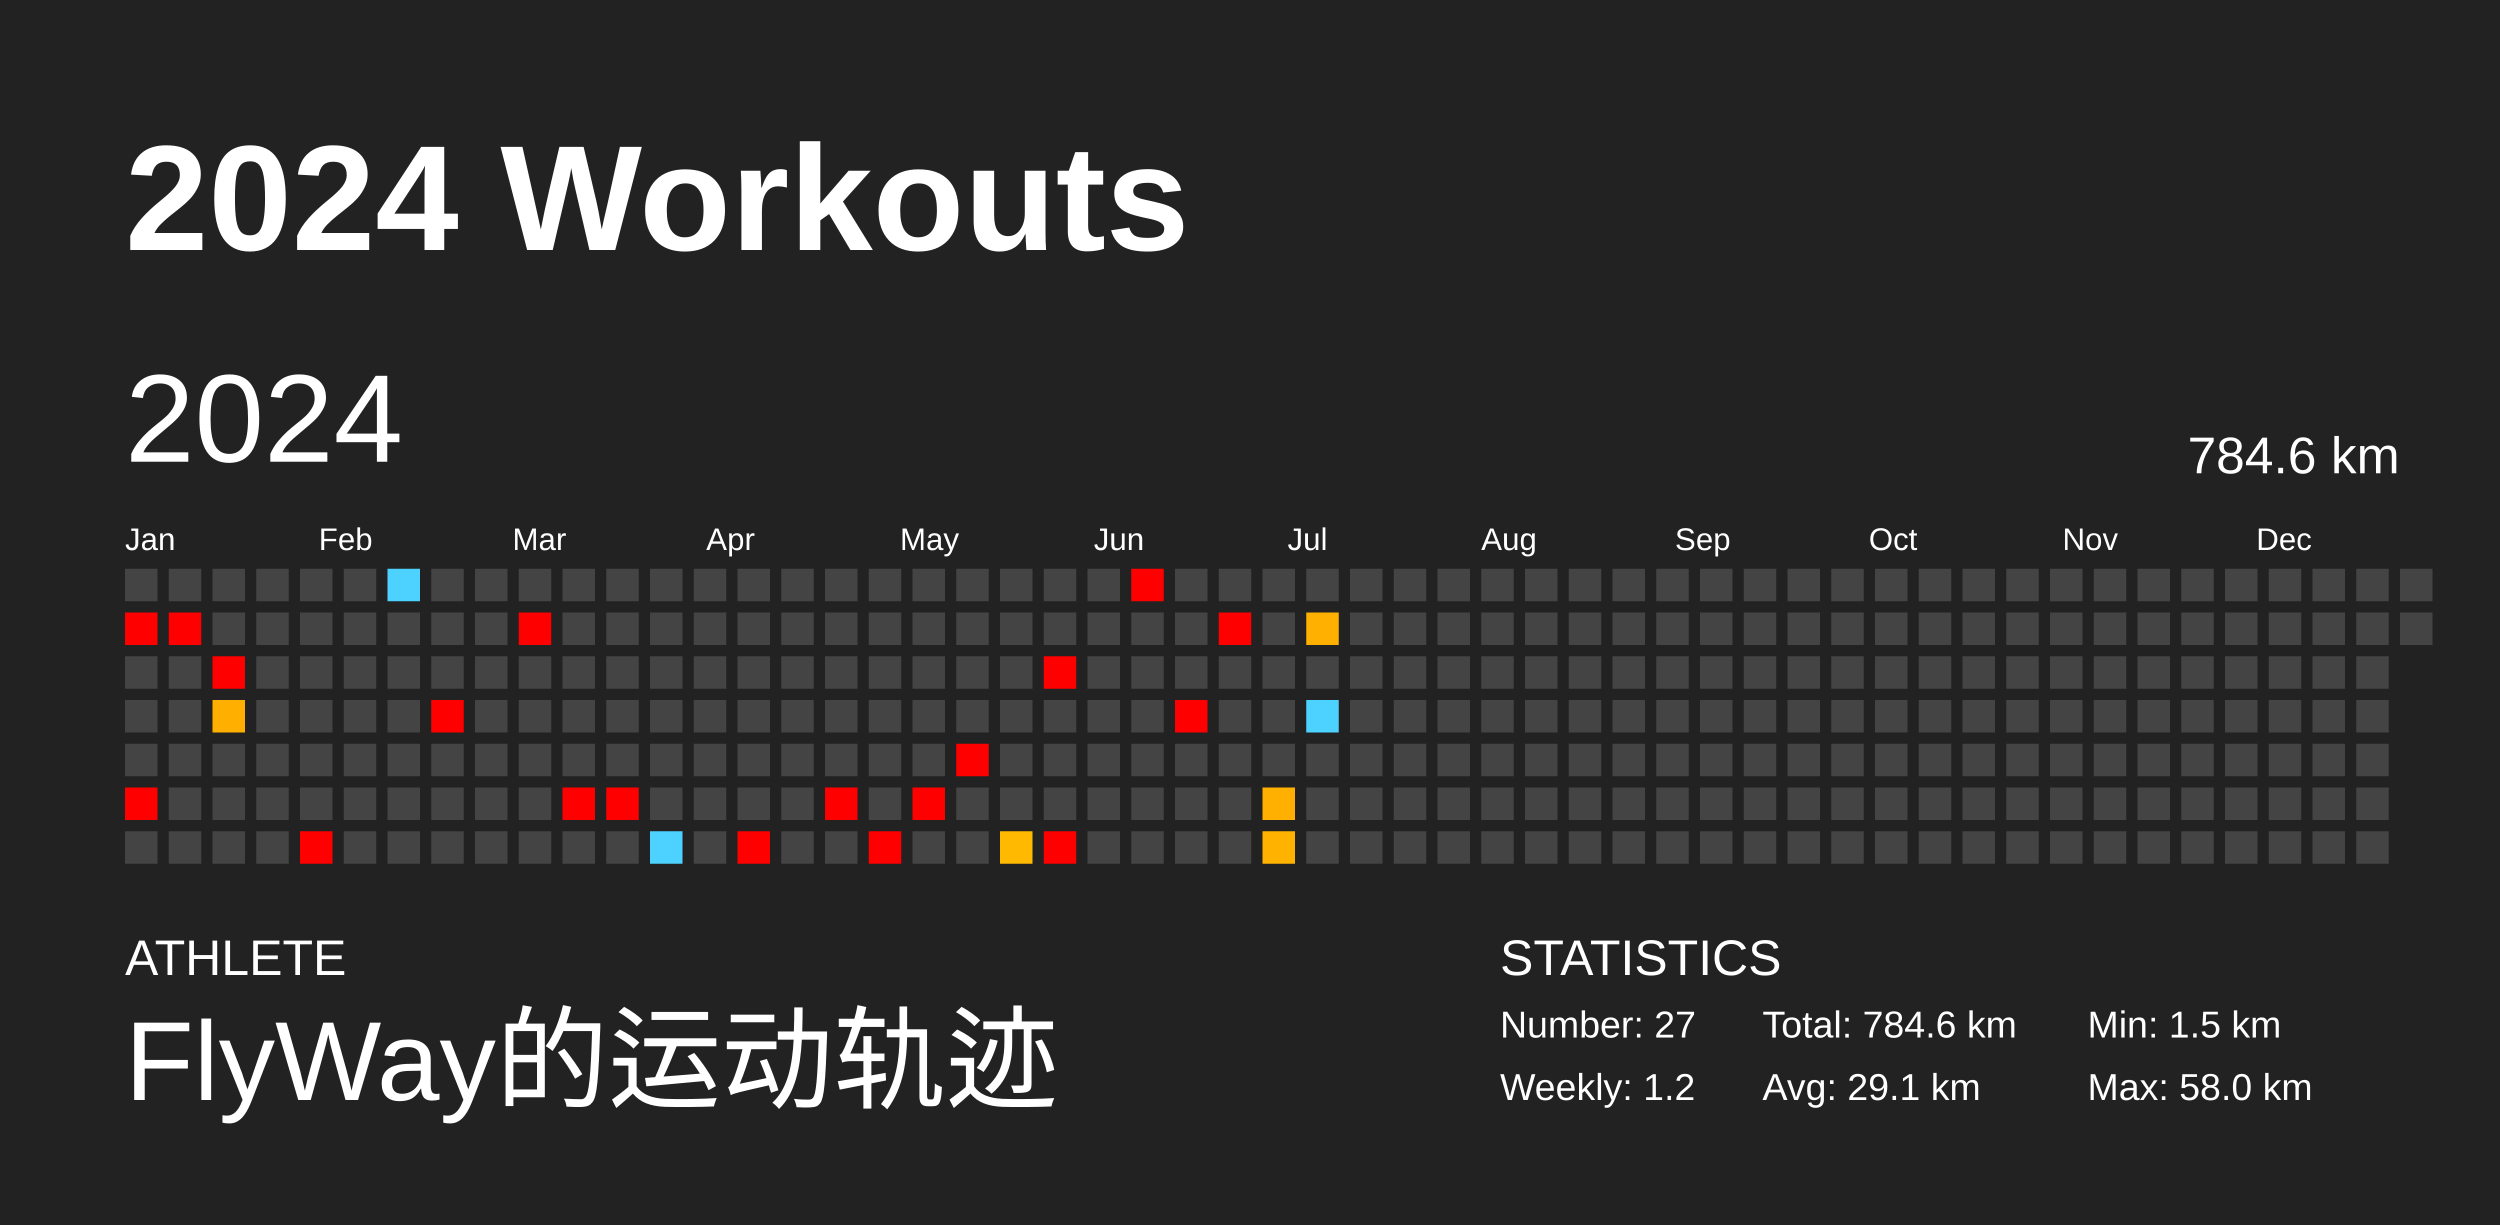
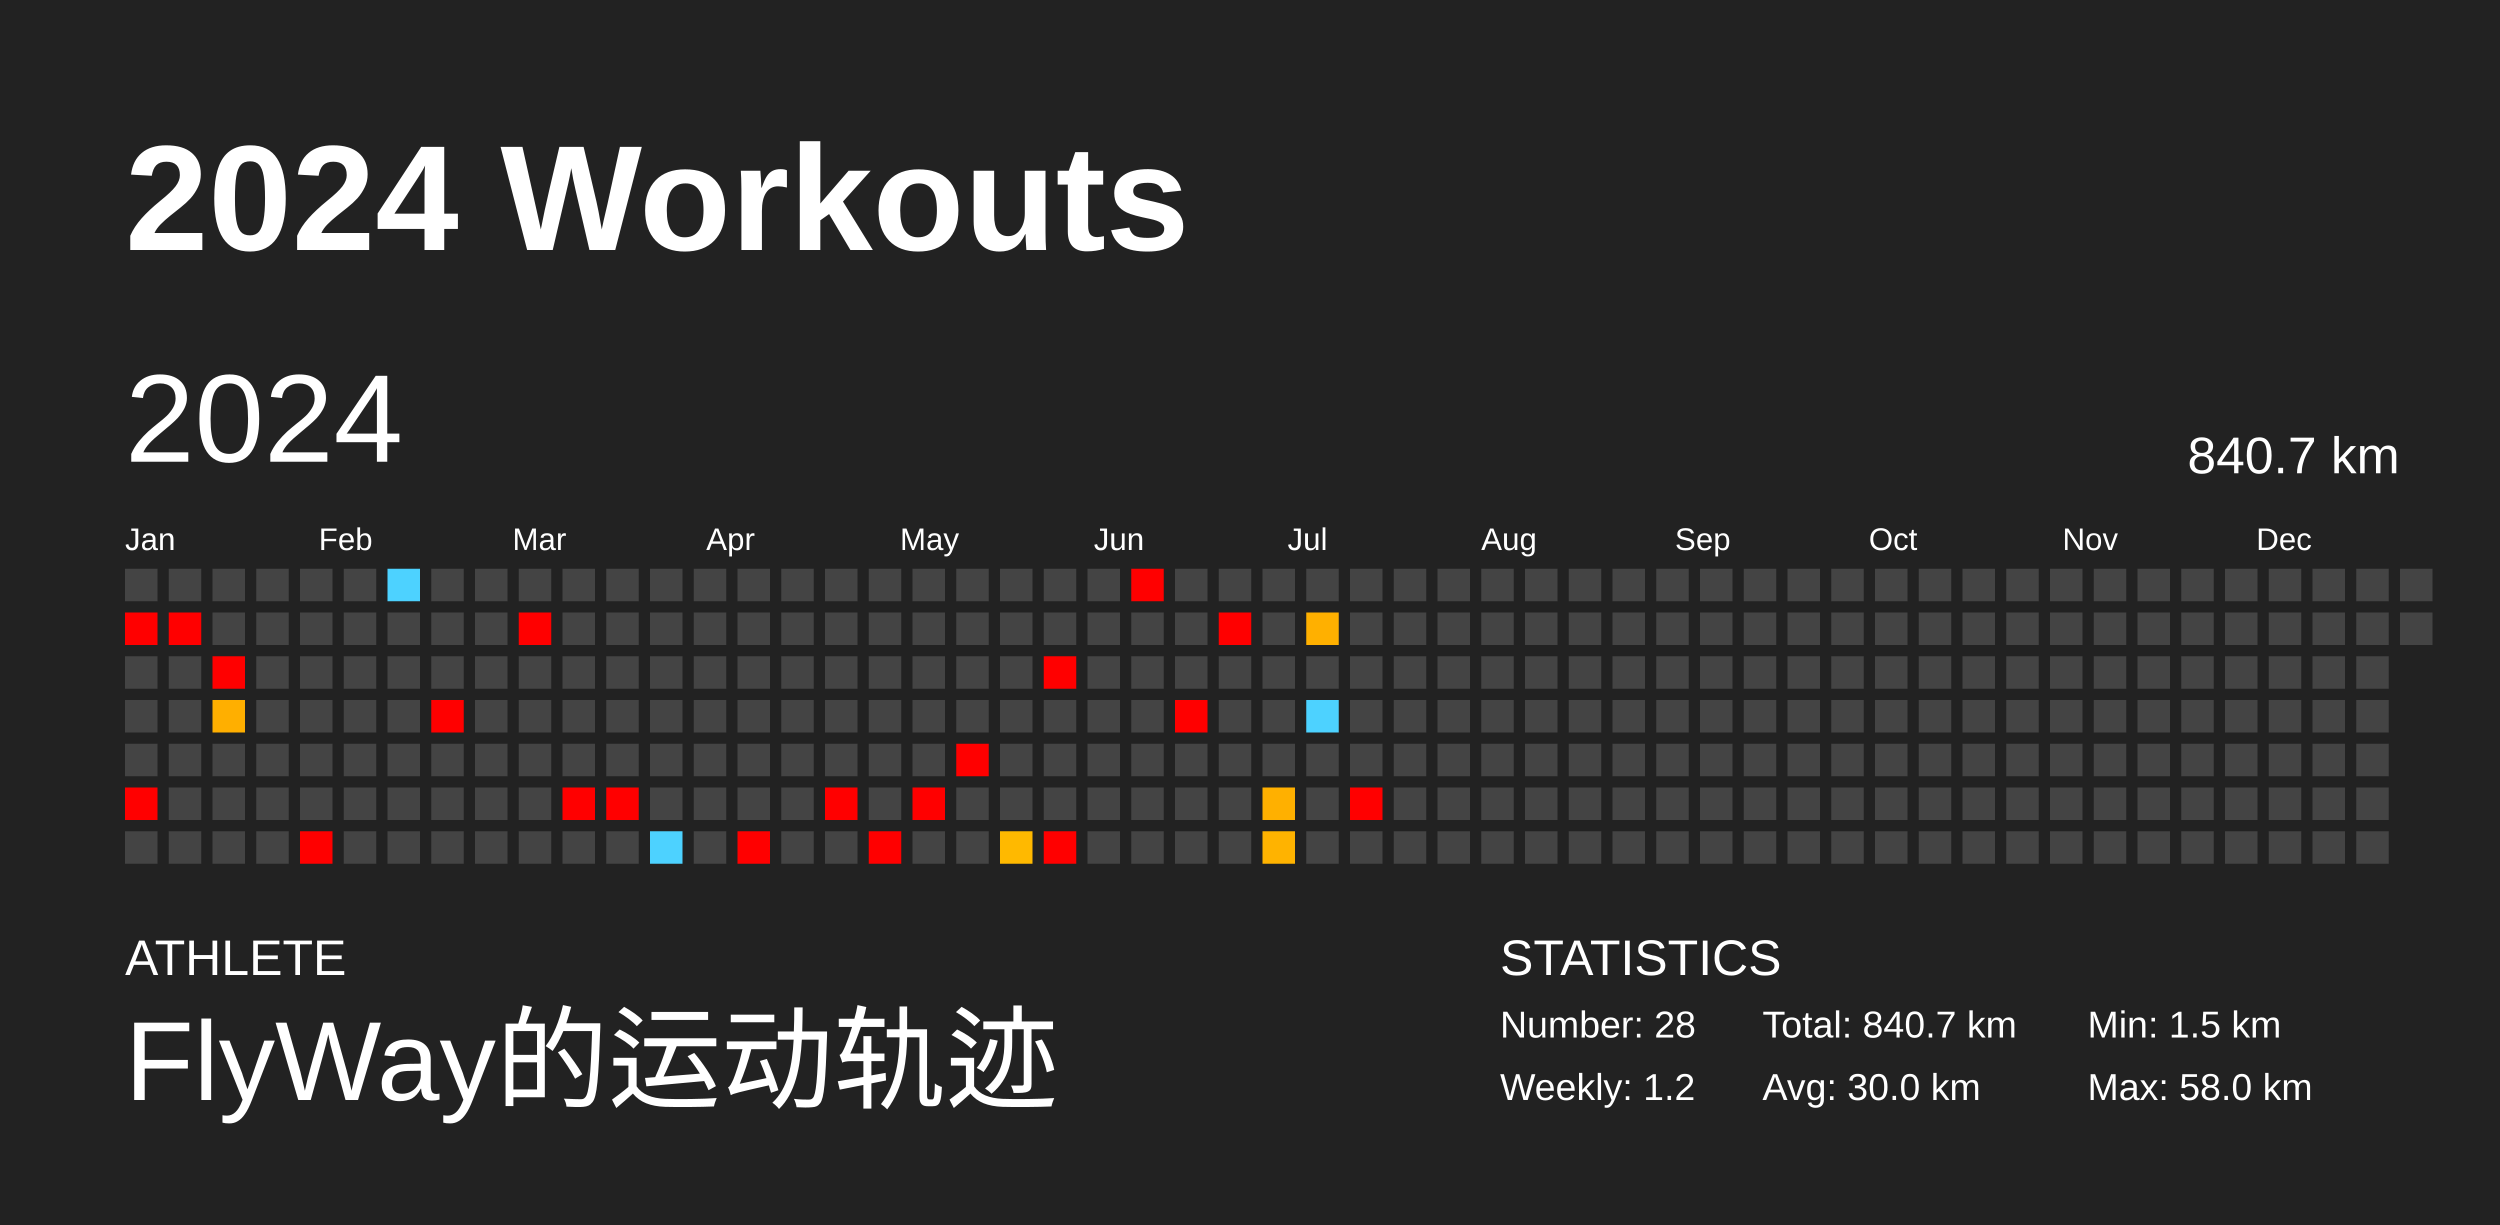
<svg xmlns="http://www.w3.org/2000/svg" baseProfile="full" height="98mm" version="1.1" viewBox="0,0,200,98" width="200mm">
  <defs />
  <rect fill="#222222" height="98" width="200" x="0" y="0" />
  <text fill="#FFFFFF" style="font-size:12px; font-family:Arial; font-weight:bold;" x="10" y="20">2024 Workouts</text>
  <text fill="#FFFFFF" style="font-size:4px; font-family:Arial" x="10" y="78">ATHLETE</text>
  <text fill="#FFFFFF" style="font-size:9px; font-family:Arial" x="10" y="88">FlyWay的运动轨迹</text>
  <text fill="#FFFFFF" style="font-size:4px; font-family:Arial" x="120" y="78">STATISTICS</text>
-   <text fill="#FFFFFF" style="font-size:3px; font-family:Arial" x="120" y="83">Number: 27</text>
+   <text fill="#FFFFFF" style="font-size:3px; font-family:Arial" x="120" y="83">Number: 28</text>
  <text fill="#FFFFFF" style="font-size:3px; font-family:Arial" x="120" y="88">Weekly: 1.2</text>
-   <text fill="#FFFFFF" style="font-size:3px; font-family:Arial" x="141" y="83">Total: 784.6 km</text>
-   <text fill="#FFFFFF" style="font-size:3px; font-family:Arial" x="141" y="88">Avg: 29.1 km</text>
+   <text fill="#FFFFFF" style="font-size:3px; font-family:Arial" x="141" y="83">Total: 840.7 km</text>
+   <text fill="#FFFFFF" style="font-size:3px; font-family:Arial" x="141" y="88">Avg: 30.0 km</text>
  <text fill="#FFFFFF" style="font-size:3px; font-family:Arial" x="167" y="83">Min: 1.5 km</text>
  <text fill="#FFFFFF" style="font-size:3px; font-family:Arial" x="167" y="88">Max: 58.0 km</text>
  <text dominant-baseline="hanging" fill="#FFFFFF" style="font-size:10.0px; font-family:Arial;" x="10" y="30">2024</text>
-   <text dominant-baseline="hanging" fill="#FFFFFF" style="font-size:4.125px; font-family:Arial;" x="175" y="35">784.6 km</text>
+   <text dominant-baseline="hanging" fill="#FFFFFF" style="font-size:4.125px; font-family:Arial;" x="175" y="35">840.7 km</text>
  <text fill="#FFFFFF" style="font-size:2.5px; font-family:Arial" x="10.0" y="44">Jan</text>
  <text fill="#FFFFFF" style="font-size:2.5px; font-family:Arial" x="25.5" y="44">Feb</text>
  <text fill="#FFFFFF" style="font-size:2.5px; font-family:Arial" x="41.0" y="44">Mar</text>
  <text fill="#FFFFFF" style="font-size:2.5px; font-family:Arial" x="56.5" y="44">Apr</text>
  <text fill="#FFFFFF" style="font-size:2.5px; font-family:Arial" x="72.0" y="44">May</text>
  <text fill="#FFFFFF" style="font-size:2.5px; font-family:Arial" x="87.5" y="44">Jun</text>
  <text fill="#FFFFFF" style="font-size:2.5px; font-family:Arial" x="103.0" y="44">Jul</text>
  <text fill="#FFFFFF" style="font-size:2.5px; font-family:Arial" x="118.5" y="44">Aug</text>
  <text fill="#FFFFFF" style="font-size:2.5px; font-family:Arial" x="134.0" y="44">Sep</text>
  <text fill="#FFFFFF" style="font-size:2.5px; font-family:Arial" x="149.5" y="44">Oct</text>
  <text fill="#FFFFFF" style="font-size:2.5px; font-family:Arial" x="165.0" y="44">Nov</text>
  <text fill="#FFFFFF" style="font-size:2.5px; font-family:Arial" x="180.5" y="44">Dec</text>
  <rect fill="#444444" height="2.6" width="2.6" x="10.0" y="45.5" />
  <rect fill="red" height="2.6" width="2.6" x="10.0" y="49.0" />
  <rect fill="#444444" height="2.6" width="2.6" x="10.0" y="52.5" />
  <rect fill="#444444" height="2.6" width="2.6" x="10.0" y="56.0" />
  <rect fill="#444444" height="2.6" width="2.6" x="10.0" y="59.5" />
  <rect fill="red" height="2.6" width="2.6" x="10.0" y="63.0" />
  <rect fill="#444444" height="2.6" width="2.6" x="10.0" y="66.5" />
  <rect fill="#444444" height="2.6" width="2.6" x="13.5" y="45.5" />
  <rect fill="red" height="2.6" width="2.6" x="13.5" y="49.0" />
  <rect fill="#444444" height="2.6" width="2.6" x="13.5" y="52.5" />
  <rect fill="#444444" height="2.6" width="2.6" x="13.5" y="56.0" />
  <rect fill="#444444" height="2.6" width="2.6" x="13.5" y="59.5" />
  <rect fill="#444444" height="2.6" width="2.6" x="13.5" y="63.0" />
  <rect fill="#444444" height="2.6" width="2.6" x="13.5" y="66.5" />
  <rect fill="#444444" height="2.6" width="2.6" x="17.0" y="45.5" />
  <rect fill="#444444" height="2.6" width="2.6" x="17.0" y="49.0" />
  <rect fill="red" height="2.6" width="2.6" x="17.0" y="52.5" />
  <rect fill="#ffaf00" height="2.6" width="2.6" x="17.0" y="56.0" />
  <rect fill="#444444" height="2.6" width="2.6" x="17.0" y="59.5" />
  <rect fill="#444444" height="2.6" width="2.6" x="17.0" y="63.0" />
  <rect fill="#444444" height="2.6" width="2.6" x="17.0" y="66.5" />
  <rect fill="#444444" height="2.6" width="2.6" x="20.5" y="45.5" />
  <rect fill="#444444" height="2.6" width="2.6" x="20.5" y="49.0" />
  <rect fill="#444444" height="2.6" width="2.6" x="20.5" y="52.5" />
  <rect fill="#444444" height="2.6" width="2.6" x="20.5" y="56.0" />
  <rect fill="#444444" height="2.6" width="2.6" x="20.5" y="59.5" />
  <rect fill="#444444" height="2.6" width="2.6" x="20.5" y="63.0" />
  <rect fill="#444444" height="2.6" width="2.6" x="20.5" y="66.5" />
  <rect fill="#444444" height="2.6" width="2.6" x="24.0" y="45.5" />
  <rect fill="#444444" height="2.6" width="2.6" x="24.0" y="49.0" />
  <rect fill="#444444" height="2.6" width="2.6" x="24.0" y="52.5" />
  <rect fill="#444444" height="2.6" width="2.6" x="24.0" y="56.0" />
  <rect fill="#444444" height="2.6" width="2.6" x="24.0" y="59.5" />
  <rect fill="#444444" height="2.6" width="2.6" x="24.0" y="63.0" />
  <rect fill="red" height="2.6" width="2.6" x="24.0" y="66.5" />
  <rect fill="#444444" height="2.6" width="2.6" x="27.5" y="45.5" />
  <rect fill="#444444" height="2.6" width="2.6" x="27.5" y="49.0" />
  <rect fill="#444444" height="2.6" width="2.6" x="27.5" y="52.5" />
  <rect fill="#444444" height="2.6" width="2.6" x="27.5" y="56.0" />
  <rect fill="#444444" height="2.6" width="2.6" x="27.5" y="59.5" />
  <rect fill="#444444" height="2.6" width="2.6" x="27.5" y="63.0" />
  <rect fill="#444444" height="2.6" width="2.6" x="27.5" y="66.5" />
  <rect fill="#4dd2ff" height="2.6" width="2.6" x="31.0" y="45.5" />
  <rect fill="#444444" height="2.6" width="2.6" x="31.0" y="49.0" />
  <rect fill="#444444" height="2.6" width="2.6" x="31.0" y="52.5" />
  <rect fill="#444444" height="2.6" width="2.6" x="31.0" y="56.0" />
  <rect fill="#444444" height="2.6" width="2.6" x="31.0" y="59.5" />
  <rect fill="#444444" height="2.6" width="2.6" x="31.0" y="63.0" />
  <rect fill="#444444" height="2.6" width="2.6" x="31.0" y="66.5" />
  <rect fill="#444444" height="2.6" width="2.6" x="34.5" y="45.5" />
  <rect fill="#444444" height="2.6" width="2.6" x="34.5" y="49.0" />
  <rect fill="#444444" height="2.6" width="2.6" x="34.5" y="52.5" />
  <rect fill="red" height="2.6" width="2.6" x="34.5" y="56.0" />
  <rect fill="#444444" height="2.6" width="2.6" x="34.5" y="59.5" />
  <rect fill="#444444" height="2.6" width="2.6" x="34.5" y="63.0" />
  <rect fill="#444444" height="2.6" width="2.6" x="34.5" y="66.5" />
  <rect fill="#444444" height="2.6" width="2.6" x="38.0" y="45.5" />
  <rect fill="#444444" height="2.6" width="2.6" x="38.0" y="49.0" />
  <rect fill="#444444" height="2.6" width="2.6" x="38.0" y="52.5" />
  <rect fill="#444444" height="2.6" width="2.6" x="38.0" y="56.0" />
  <rect fill="#444444" height="2.6" width="2.6" x="38.0" y="59.5" />
  <rect fill="#444444" height="2.6" width="2.6" x="38.0" y="63.0" />
  <rect fill="#444444" height="2.6" width="2.6" x="38.0" y="66.5" />
  <rect fill="#444444" height="2.6" width="2.6" x="41.5" y="45.5" />
  <rect fill="red" height="2.6" width="2.6" x="41.5" y="49.0" />
  <rect fill="#444444" height="2.6" width="2.6" x="41.5" y="52.5" />
  <rect fill="#444444" height="2.6" width="2.6" x="41.5" y="56.0" />
  <rect fill="#444444" height="2.6" width="2.6" x="41.5" y="59.5" />
  <rect fill="#444444" height="2.6" width="2.6" x="41.5" y="63.0" />
  <rect fill="#444444" height="2.6" width="2.6" x="41.5" y="66.5" />
  <rect fill="#444444" height="2.6" width="2.6" x="45.0" y="45.5" />
  <rect fill="#444444" height="2.6" width="2.6" x="45.0" y="49.0" />
  <rect fill="#444444" height="2.6" width="2.6" x="45.0" y="52.5" />
  <rect fill="#444444" height="2.6" width="2.6" x="45.0" y="56.0" />
  <rect fill="#444444" height="2.6" width="2.6" x="45.0" y="59.5" />
  <rect fill="red" height="2.6" width="2.6" x="45.0" y="63.0" />
  <rect fill="#444444" height="2.6" width="2.6" x="45.0" y="66.5" />
  <rect fill="#444444" height="2.6" width="2.6" x="48.5" y="45.5" />
  <rect fill="#444444" height="2.6" width="2.6" x="48.5" y="49.0" />
  <rect fill="#444444" height="2.6" width="2.6" x="48.5" y="52.5" />
  <rect fill="#444444" height="2.6" width="2.6" x="48.5" y="56.0" />
  <rect fill="#444444" height="2.6" width="2.6" x="48.5" y="59.5" />
  <rect fill="red" height="2.6" width="2.6" x="48.5" y="63.0" />
  <rect fill="#444444" height="2.6" width="2.6" x="48.5" y="66.5" />
  <rect fill="#444444" height="2.6" width="2.6" x="52.0" y="45.5" />
  <rect fill="#444444" height="2.6" width="2.6" x="52.0" y="49.0" />
  <rect fill="#444444" height="2.6" width="2.6" x="52.0" y="52.5" />
  <rect fill="#444444" height="2.6" width="2.6" x="52.0" y="56.0" />
  <rect fill="#444444" height="2.6" width="2.6" x="52.0" y="59.5" />
  <rect fill="#444444" height="2.6" width="2.6" x="52.0" y="63.0" />
  <rect fill="#4dd2ff" height="2.6" width="2.6" x="52.0" y="66.5" />
  <rect fill="#444444" height="2.6" width="2.6" x="55.5" y="45.5" />
  <rect fill="#444444" height="2.6" width="2.6" x="55.5" y="49.0" />
  <rect fill="#444444" height="2.6" width="2.6" x="55.5" y="52.5" />
  <rect fill="#444444" height="2.6" width="2.6" x="55.5" y="56.0" />
  <rect fill="#444444" height="2.6" width="2.6" x="55.5" y="59.5" />
  <rect fill="#444444" height="2.6" width="2.6" x="55.5" y="63.0" />
  <rect fill="#444444" height="2.6" width="2.6" x="55.5" y="66.5" />
  <rect fill="#444444" height="2.6" width="2.6" x="59.0" y="45.5" />
  <rect fill="#444444" height="2.6" width="2.6" x="59.0" y="49.0" />
  <rect fill="#444444" height="2.6" width="2.6" x="59.0" y="52.5" />
  <rect fill="#444444" height="2.6" width="2.6" x="59.0" y="56.0" />
  <rect fill="#444444" height="2.6" width="2.6" x="59.0" y="59.5" />
  <rect fill="#444444" height="2.6" width="2.6" x="59.0" y="63.0" />
  <rect fill="red" height="2.6" width="2.6" x="59.0" y="66.5" />
  <rect fill="#444444" height="2.6" width="2.6" x="62.5" y="45.5" />
  <rect fill="#444444" height="2.6" width="2.6" x="62.5" y="49.0" />
  <rect fill="#444444" height="2.6" width="2.6" x="62.5" y="52.5" />
  <rect fill="#444444" height="2.6" width="2.6" x="62.5" y="56.0" />
  <rect fill="#444444" height="2.6" width="2.6" x="62.5" y="59.5" />
  <rect fill="#444444" height="2.6" width="2.6" x="62.5" y="63.0" />
  <rect fill="#444444" height="2.6" width="2.6" x="62.5" y="66.5" />
  <rect fill="#444444" height="2.6" width="2.6" x="66.0" y="45.5" />
  <rect fill="#444444" height="2.6" width="2.6" x="66.0" y="49.0" />
  <rect fill="#444444" height="2.6" width="2.6" x="66.0" y="52.5" />
  <rect fill="#444444" height="2.6" width="2.6" x="66.0" y="56.0" />
  <rect fill="#444444" height="2.6" width="2.6" x="66.0" y="59.5" />
  <rect fill="red" height="2.6" width="2.6" x="66.0" y="63.0" />
  <rect fill="#444444" height="2.6" width="2.6" x="66.0" y="66.5" />
  <rect fill="#444444" height="2.6" width="2.6" x="69.5" y="45.5" />
  <rect fill="#444444" height="2.6" width="2.6" x="69.5" y="49.0" />
  <rect fill="#444444" height="2.6" width="2.6" x="69.5" y="52.5" />
  <rect fill="#444444" height="2.6" width="2.6" x="69.5" y="56.0" />
  <rect fill="#444444" height="2.6" width="2.6" x="69.5" y="59.5" />
  <rect fill="#444444" height="2.6" width="2.6" x="69.5" y="63.0" />
  <rect fill="red" height="2.6" width="2.6" x="69.5" y="66.5" />
  <rect fill="#444444" height="2.6" width="2.6" x="73.0" y="45.5" />
  <rect fill="#444444" height="2.6" width="2.6" x="73.0" y="49.0" />
  <rect fill="#444444" height="2.6" width="2.6" x="73.0" y="52.5" />
  <rect fill="#444444" height="2.6" width="2.6" x="73.0" y="56.0" />
  <rect fill="#444444" height="2.6" width="2.6" x="73.0" y="59.5" />
  <rect fill="red" height="2.6" width="2.6" x="73.0" y="63.0" />
  <rect fill="#444444" height="2.6" width="2.6" x="73.0" y="66.5" />
  <rect fill="#444444" height="2.6" width="2.6" x="76.5" y="45.5" />
  <rect fill="#444444" height="2.6" width="2.6" x="76.5" y="49.0" />
  <rect fill="#444444" height="2.6" width="2.6" x="76.5" y="52.5" />
  <rect fill="#444444" height="2.6" width="2.6" x="76.5" y="56.0" />
  <rect fill="red" height="2.6" width="2.6" x="76.5" y="59.5" />
  <rect fill="#444444" height="2.6" width="2.6" x="76.5" y="63.0" />
  <rect fill="#444444" height="2.6" width="2.6" x="76.5" y="66.5" />
  <rect fill="#444444" height="2.6" width="2.6" x="80.0" y="45.5" />
  <rect fill="#444444" height="2.6" width="2.6" x="80.0" y="49.0" />
  <rect fill="#444444" height="2.6" width="2.6" x="80.0" y="52.5" />
  <rect fill="#444444" height="2.6" width="2.6" x="80.0" y="56.0" />
  <rect fill="#444444" height="2.6" width="2.6" x="80.0" y="59.5" />
  <rect fill="#444444" height="2.6" width="2.6" x="80.0" y="63.0" />
  <rect fill="#ffb900" height="2.6" width="2.6" x="80.0" y="66.5" />
  <rect fill="#444444" height="2.6" width="2.6" x="83.5" y="45.5" />
  <rect fill="#444444" height="2.6" width="2.6" x="83.5" y="49.0" />
  <rect fill="red" height="2.6" width="2.6" x="83.5" y="52.5" />
  <rect fill="#444444" height="2.6" width="2.6" x="83.5" y="56.0" />
  <rect fill="#444444" height="2.6" width="2.6" x="83.5" y="59.5" />
  <rect fill="#444444" height="2.6" width="2.6" x="83.5" y="63.0" />
  <rect fill="red" height="2.6" width="2.6" x="83.5" y="66.5" />
  <rect fill="#444444" height="2.6" width="2.6" x="87.0" y="45.5" />
  <rect fill="#444444" height="2.6" width="2.6" x="87.0" y="49.0" />
  <rect fill="#444444" height="2.6" width="2.6" x="87.0" y="52.5" />
  <rect fill="#444444" height="2.6" width="2.6" x="87.0" y="56.0" />
  <rect fill="#444444" height="2.6" width="2.6" x="87.0" y="59.5" />
  <rect fill="#444444" height="2.6" width="2.6" x="87.0" y="63.0" />
  <rect fill="#444444" height="2.6" width="2.6" x="87.0" y="66.5" />
  <rect fill="red" height="2.6" width="2.6" x="90.5" y="45.5" />
  <rect fill="#444444" height="2.6" width="2.6" x="90.5" y="49.0" />
  <rect fill="#444444" height="2.6" width="2.6" x="90.5" y="52.5" />
  <rect fill="#444444" height="2.6" width="2.6" x="90.5" y="56.0" />
  <rect fill="#444444" height="2.6" width="2.6" x="90.5" y="59.5" />
  <rect fill="#444444" height="2.6" width="2.6" x="90.5" y="63.0" />
  <rect fill="#444444" height="2.6" width="2.6" x="90.5" y="66.5" />
  <rect fill="#444444" height="2.6" width="2.6" x="94.0" y="45.5" />
  <rect fill="#444444" height="2.6" width="2.6" x="94.0" y="49.0" />
  <rect fill="#444444" height="2.6" width="2.6" x="94.0" y="52.5" />
  <rect fill="red" height="2.6" width="2.6" x="94.0" y="56.0" />
  <rect fill="#444444" height="2.6" width="2.6" x="94.0" y="59.5" />
  <rect fill="#444444" height="2.6" width="2.6" x="94.0" y="63.0" />
  <rect fill="#444444" height="2.6" width="2.6" x="94.0" y="66.5" />
  <rect fill="#444444" height="2.6" width="2.6" x="97.5" y="45.5" />
  <rect fill="red" height="2.6" width="2.6" x="97.5" y="49.0" />
  <rect fill="#444444" height="2.6" width="2.6" x="97.5" y="52.5" />
  <rect fill="#444444" height="2.6" width="2.6" x="97.5" y="56.0" />
  <rect fill="#444444" height="2.6" width="2.6" x="97.5" y="59.5" />
  <rect fill="#444444" height="2.6" width="2.6" x="97.5" y="63.0" />
  <rect fill="#444444" height="2.6" width="2.6" x="97.5" y="66.5" />
  <rect fill="#444444" height="2.6" width="2.6" x="101.0" y="45.5" />
  <rect fill="#444444" height="2.6" width="2.6" x="101.0" y="49.0" />
  <rect fill="#444444" height="2.6" width="2.6" x="101.0" y="52.5" />
  <rect fill="#444444" height="2.6" width="2.6" x="101.0" y="56.0" />
  <rect fill="#444444" height="2.6" width="2.6" x="101.0" y="59.5" />
  <rect fill="#ffb000" height="2.6" width="2.6" x="101.0" y="63.0" />
  <rect fill="#ffb300" height="2.6" width="2.6" x="101.0" y="66.5" />
  <rect fill="#444444" height="2.6" width="2.6" x="104.5" y="45.5" />
  <rect fill="#ffb000" height="2.6" width="2.6" x="104.5" y="49.0" />
  <rect fill="#444444" height="2.6" width="2.6" x="104.5" y="52.5" />
  <rect fill="#4dd2ff" height="2.6" width="2.6" x="104.5" y="56.0" />
  <rect fill="#444444" height="2.6" width="2.6" x="104.5" y="59.5" />
  <rect fill="#444444" height="2.6" width="2.6" x="104.5" y="63.0" />
  <rect fill="#444444" height="2.6" width="2.6" x="104.5" y="66.5" />
  <rect fill="#444444" height="2.6" width="2.6" x="108.0" y="45.5" />
  <rect fill="#444444" height="2.6" width="2.6" x="108.0" y="49.0" />
  <rect fill="#444444" height="2.6" width="2.6" x="108.0" y="52.5" />
  <rect fill="#444444" height="2.6" width="2.6" x="108.0" y="56.0" />
  <rect fill="#444444" height="2.6" width="2.6" x="108.0" y="59.5" />
-   <rect fill="#444444" height="2.6" width="2.6" x="108.0" y="63.0" />
+   <rect fill="red" height="2.6" width="2.6" x="108.0" y="63.0" />
  <rect fill="#444444" height="2.6" width="2.6" x="108.0" y="66.5" />
  <rect fill="#444444" height="2.6" width="2.6" x="111.5" y="45.5" />
  <rect fill="#444444" height="2.6" width="2.6" x="111.5" y="49.0" />
  <rect fill="#444444" height="2.6" width="2.6" x="111.5" y="52.5" />
  <rect fill="#444444" height="2.6" width="2.6" x="111.5" y="56.0" />
  <rect fill="#444444" height="2.6" width="2.6" x="111.5" y="59.5" />
  <rect fill="#444444" height="2.6" width="2.6" x="111.5" y="63.0" />
  <rect fill="#444444" height="2.6" width="2.6" x="111.5" y="66.5" />
  <rect fill="#444444" height="2.6" width="2.6" x="115.0" y="45.5" />
  <rect fill="#444444" height="2.6" width="2.6" x="115.0" y="49.0" />
  <rect fill="#444444" height="2.6" width="2.6" x="115.0" y="52.5" />
  <rect fill="#444444" height="2.6" width="2.6" x="115.0" y="56.0" />
  <rect fill="#444444" height="2.6" width="2.6" x="115.0" y="59.5" />
  <rect fill="#444444" height="2.6" width="2.6" x="115.0" y="63.0" />
  <rect fill="#444444" height="2.6" width="2.6" x="115.0" y="66.5" />
  <rect fill="#444444" height="2.6" width="2.6" x="118.5" y="45.5" />
  <rect fill="#444444" height="2.6" width="2.6" x="118.5" y="49.0" />
  <rect fill="#444444" height="2.6" width="2.6" x="118.5" y="52.5" />
  <rect fill="#444444" height="2.6" width="2.6" x="118.5" y="56.0" />
  <rect fill="#444444" height="2.6" width="2.6" x="118.5" y="59.5" />
  <rect fill="#444444" height="2.6" width="2.6" x="118.5" y="63.0" />
  <rect fill="#444444" height="2.6" width="2.6" x="118.5" y="66.5" />
  <rect fill="#444444" height="2.6" width="2.6" x="122.0" y="45.5" />
  <rect fill="#444444" height="2.6" width="2.6" x="122.0" y="49.0" />
  <rect fill="#444444" height="2.6" width="2.6" x="122.0" y="52.5" />
  <rect fill="#444444" height="2.6" width="2.6" x="122.0" y="56.0" />
  <rect fill="#444444" height="2.6" width="2.6" x="122.0" y="59.5" />
  <rect fill="#444444" height="2.6" width="2.6" x="122.0" y="63.0" />
  <rect fill="#444444" height="2.6" width="2.6" x="122.0" y="66.5" />
  <rect fill="#444444" height="2.6" width="2.6" x="125.5" y="45.5" />
  <rect fill="#444444" height="2.6" width="2.6" x="125.5" y="49.0" />
  <rect fill="#444444" height="2.6" width="2.6" x="125.5" y="52.5" />
  <rect fill="#444444" height="2.6" width="2.6" x="125.5" y="56.0" />
  <rect fill="#444444" height="2.6" width="2.6" x="125.5" y="59.5" />
  <rect fill="#444444" height="2.6" width="2.6" x="125.5" y="63.0" />
  <rect fill="#444444" height="2.6" width="2.6" x="125.5" y="66.5" />
  <rect fill="#444444" height="2.6" width="2.6" x="129.0" y="45.5" />
  <rect fill="#444444" height="2.6" width="2.6" x="129.0" y="49.0" />
  <rect fill="#444444" height="2.6" width="2.6" x="129.0" y="52.5" />
  <rect fill="#444444" height="2.6" width="2.6" x="129.0" y="56.0" />
  <rect fill="#444444" height="2.6" width="2.6" x="129.0" y="59.5" />
  <rect fill="#444444" height="2.6" width="2.6" x="129.0" y="63.0" />
  <rect fill="#444444" height="2.6" width="2.6" x="129.0" y="66.5" />
  <rect fill="#444444" height="2.6" width="2.6" x="132.5" y="45.5" />
  <rect fill="#444444" height="2.6" width="2.6" x="132.5" y="49.0" />
  <rect fill="#444444" height="2.6" width="2.6" x="132.5" y="52.5" />
  <rect fill="#444444" height="2.6" width="2.6" x="132.5" y="56.0" />
  <rect fill="#444444" height="2.6" width="2.6" x="132.5" y="59.5" />
  <rect fill="#444444" height="2.6" width="2.6" x="132.5" y="63.0" />
  <rect fill="#444444" height="2.6" width="2.6" x="132.5" y="66.5" />
  <rect fill="#444444" height="2.6" width="2.6" x="136.0" y="45.5" />
  <rect fill="#444444" height="2.6" width="2.6" x="136.0" y="49.0" />
  <rect fill="#444444" height="2.6" width="2.6" x="136.0" y="52.5" />
  <rect fill="#444444" height="2.6" width="2.6" x="136.0" y="56.0" />
  <rect fill="#444444" height="2.6" width="2.6" x="136.0" y="59.5" />
  <rect fill="#444444" height="2.6" width="2.6" x="136.0" y="63.0" />
  <rect fill="#444444" height="2.6" width="2.6" x="136.0" y="66.5" />
  <rect fill="#444444" height="2.6" width="2.6" x="139.5" y="45.5" />
  <rect fill="#444444" height="2.6" width="2.6" x="139.5" y="49.0" />
  <rect fill="#444444" height="2.6" width="2.6" x="139.5" y="52.5" />
  <rect fill="#444444" height="2.6" width="2.6" x="139.5" y="56.0" />
  <rect fill="#444444" height="2.6" width="2.6" x="139.5" y="59.5" />
  <rect fill="#444444" height="2.6" width="2.6" x="139.5" y="63.0" />
  <rect fill="#444444" height="2.6" width="2.6" x="139.5" y="66.5" />
  <rect fill="#444444" height="2.6" width="2.6" x="143.0" y="45.5" />
  <rect fill="#444444" height="2.6" width="2.6" x="143.0" y="49.0" />
  <rect fill="#444444" height="2.6" width="2.6" x="143.0" y="52.5" />
  <rect fill="#444444" height="2.6" width="2.6" x="143.0" y="56.0" />
  <rect fill="#444444" height="2.6" width="2.6" x="143.0" y="59.5" />
  <rect fill="#444444" height="2.6" width="2.6" x="143.0" y="63.0" />
  <rect fill="#444444" height="2.6" width="2.6" x="143.0" y="66.5" />
  <rect fill="#444444" height="2.6" width="2.6" x="146.5" y="45.5" />
  <rect fill="#444444" height="2.6" width="2.6" x="146.5" y="49.0" />
  <rect fill="#444444" height="2.6" width="2.6" x="146.5" y="52.5" />
  <rect fill="#444444" height="2.6" width="2.6" x="146.5" y="56.0" />
  <rect fill="#444444" height="2.6" width="2.6" x="146.5" y="59.5" />
  <rect fill="#444444" height="2.6" width="2.6" x="146.5" y="63.0" />
  <rect fill="#444444" height="2.6" width="2.6" x="146.5" y="66.5" />
  <rect fill="#444444" height="2.6" width="2.6" x="150.0" y="45.5" />
  <rect fill="#444444" height="2.6" width="2.6" x="150.0" y="49.0" />
  <rect fill="#444444" height="2.6" width="2.6" x="150.0" y="52.5" />
  <rect fill="#444444" height="2.6" width="2.6" x="150.0" y="56.0" />
  <rect fill="#444444" height="2.6" width="2.6" x="150.0" y="59.5" />
  <rect fill="#444444" height="2.6" width="2.6" x="150.0" y="63.0" />
  <rect fill="#444444" height="2.6" width="2.6" x="150.0" y="66.5" />
  <rect fill="#444444" height="2.6" width="2.6" x="153.5" y="45.5" />
  <rect fill="#444444" height="2.6" width="2.6" x="153.5" y="49.0" />
  <rect fill="#444444" height="2.6" width="2.6" x="153.5" y="52.5" />
  <rect fill="#444444" height="2.6" width="2.6" x="153.5" y="56.0" />
  <rect fill="#444444" height="2.6" width="2.6" x="153.5" y="59.5" />
  <rect fill="#444444" height="2.6" width="2.6" x="153.5" y="63.0" />
  <rect fill="#444444" height="2.6" width="2.6" x="153.5" y="66.5" />
  <rect fill="#444444" height="2.6" width="2.6" x="157.0" y="45.5" />
  <rect fill="#444444" height="2.6" width="2.6" x="157.0" y="49.0" />
  <rect fill="#444444" height="2.6" width="2.6" x="157.0" y="52.5" />
  <rect fill="#444444" height="2.6" width="2.6" x="157.0" y="56.0" />
  <rect fill="#444444" height="2.6" width="2.6" x="157.0" y="59.5" />
  <rect fill="#444444" height="2.6" width="2.6" x="157.0" y="63.0" />
  <rect fill="#444444" height="2.6" width="2.6" x="157.0" y="66.5" />
  <rect fill="#444444" height="2.6" width="2.6" x="160.5" y="45.5" />
  <rect fill="#444444" height="2.6" width="2.6" x="160.5" y="49.0" />
  <rect fill="#444444" height="2.6" width="2.6" x="160.5" y="52.5" />
  <rect fill="#444444" height="2.6" width="2.6" x="160.5" y="56.0" />
  <rect fill="#444444" height="2.6" width="2.6" x="160.5" y="59.5" />
  <rect fill="#444444" height="2.6" width="2.6" x="160.5" y="63.0" />
  <rect fill="#444444" height="2.6" width="2.6" x="160.5" y="66.5" />
  <rect fill="#444444" height="2.6" width="2.6" x="164.0" y="45.5" />
  <rect fill="#444444" height="2.6" width="2.6" x="164.0" y="49.0" />
  <rect fill="#444444" height="2.6" width="2.6" x="164.0" y="52.5" />
  <rect fill="#444444" height="2.6" width="2.6" x="164.0" y="56.0" />
  <rect fill="#444444" height="2.6" width="2.6" x="164.0" y="59.5" />
  <rect fill="#444444" height="2.6" width="2.6" x="164.0" y="63.0" />
  <rect fill="#444444" height="2.6" width="2.6" x="164.0" y="66.5" />
  <rect fill="#444444" height="2.6" width="2.6" x="167.5" y="45.5" />
  <rect fill="#444444" height="2.6" width="2.6" x="167.5" y="49.0" />
  <rect fill="#444444" height="2.6" width="2.6" x="167.5" y="52.5" />
  <rect fill="#444444" height="2.6" width="2.6" x="167.5" y="56.0" />
  <rect fill="#444444" height="2.6" width="2.6" x="167.5" y="59.5" />
  <rect fill="#444444" height="2.6" width="2.6" x="167.5" y="63.0" />
  <rect fill="#444444" height="2.6" width="2.6" x="167.5" y="66.5" />
  <rect fill="#444444" height="2.6" width="2.6" x="171.0" y="45.5" />
  <rect fill="#444444" height="2.6" width="2.6" x="171.0" y="49.0" />
  <rect fill="#444444" height="2.6" width="2.6" x="171.0" y="52.5" />
  <rect fill="#444444" height="2.6" width="2.6" x="171.0" y="56.0" />
  <rect fill="#444444" height="2.6" width="2.6" x="171.0" y="59.5" />
  <rect fill="#444444" height="2.6" width="2.6" x="171.0" y="63.0" />
  <rect fill="#444444" height="2.6" width="2.6" x="171.0" y="66.5" />
  <rect fill="#444444" height="2.6" width="2.6" x="174.5" y="45.5" />
  <rect fill="#444444" height="2.6" width="2.6" x="174.5" y="49.0" />
  <rect fill="#444444" height="2.6" width="2.6" x="174.5" y="52.5" />
  <rect fill="#444444" height="2.6" width="2.6" x="174.5" y="56.0" />
  <rect fill="#444444" height="2.6" width="2.6" x="174.5" y="59.5" />
  <rect fill="#444444" height="2.6" width="2.6" x="174.5" y="63.0" />
  <rect fill="#444444" height="2.6" width="2.6" x="174.5" y="66.5" />
  <rect fill="#444444" height="2.6" width="2.6" x="178.0" y="45.5" />
  <rect fill="#444444" height="2.6" width="2.6" x="178.0" y="49.0" />
  <rect fill="#444444" height="2.6" width="2.6" x="178.0" y="52.5" />
  <rect fill="#444444" height="2.6" width="2.6" x="178.0" y="56.0" />
  <rect fill="#444444" height="2.6" width="2.6" x="178.0" y="59.5" />
  <rect fill="#444444" height="2.6" width="2.6" x="178.0" y="63.0" />
  <rect fill="#444444" height="2.6" width="2.6" x="178.0" y="66.5" />
  <rect fill="#444444" height="2.6" width="2.6" x="181.5" y="45.5" />
  <rect fill="#444444" height="2.6" width="2.6" x="181.5" y="49.0" />
  <rect fill="#444444" height="2.6" width="2.6" x="181.5" y="52.5" />
  <rect fill="#444444" height="2.6" width="2.6" x="181.5" y="56.0" />
  <rect fill="#444444" height="2.6" width="2.6" x="181.5" y="59.5" />
  <rect fill="#444444" height="2.6" width="2.6" x="181.5" y="63.0" />
  <rect fill="#444444" height="2.6" width="2.6" x="181.5" y="66.5" />
  <rect fill="#444444" height="2.6" width="2.6" x="185.0" y="45.5" />
  <rect fill="#444444" height="2.6" width="2.6" x="185.0" y="49.0" />
  <rect fill="#444444" height="2.6" width="2.6" x="185.0" y="52.5" />
  <rect fill="#444444" height="2.6" width="2.6" x="185.0" y="56.0" />
  <rect fill="#444444" height="2.6" width="2.6" x="185.0" y="59.5" />
  <rect fill="#444444" height="2.6" width="2.6" x="185.0" y="63.0" />
  <rect fill="#444444" height="2.6" width="2.6" x="185.0" y="66.5" />
  <rect fill="#444444" height="2.6" width="2.6" x="188.5" y="45.5" />
  <rect fill="#444444" height="2.6" width="2.6" x="188.5" y="49.0" />
  <rect fill="#444444" height="2.6" width="2.6" x="188.5" y="52.5" />
  <rect fill="#444444" height="2.6" width="2.6" x="188.5" y="56.0" />
  <rect fill="#444444" height="2.6" width="2.6" x="188.5" y="59.5" />
  <rect fill="#444444" height="2.6" width="2.6" x="188.5" y="63.0" />
  <rect fill="#444444" height="2.6" width="2.6" x="188.5" y="66.5" />
  <rect fill="#444444" height="2.6" width="2.6" x="192.0" y="45.5" />
  <rect fill="#444444" height="2.6" width="2.6" x="192.0" y="49.0" />
</svg>
